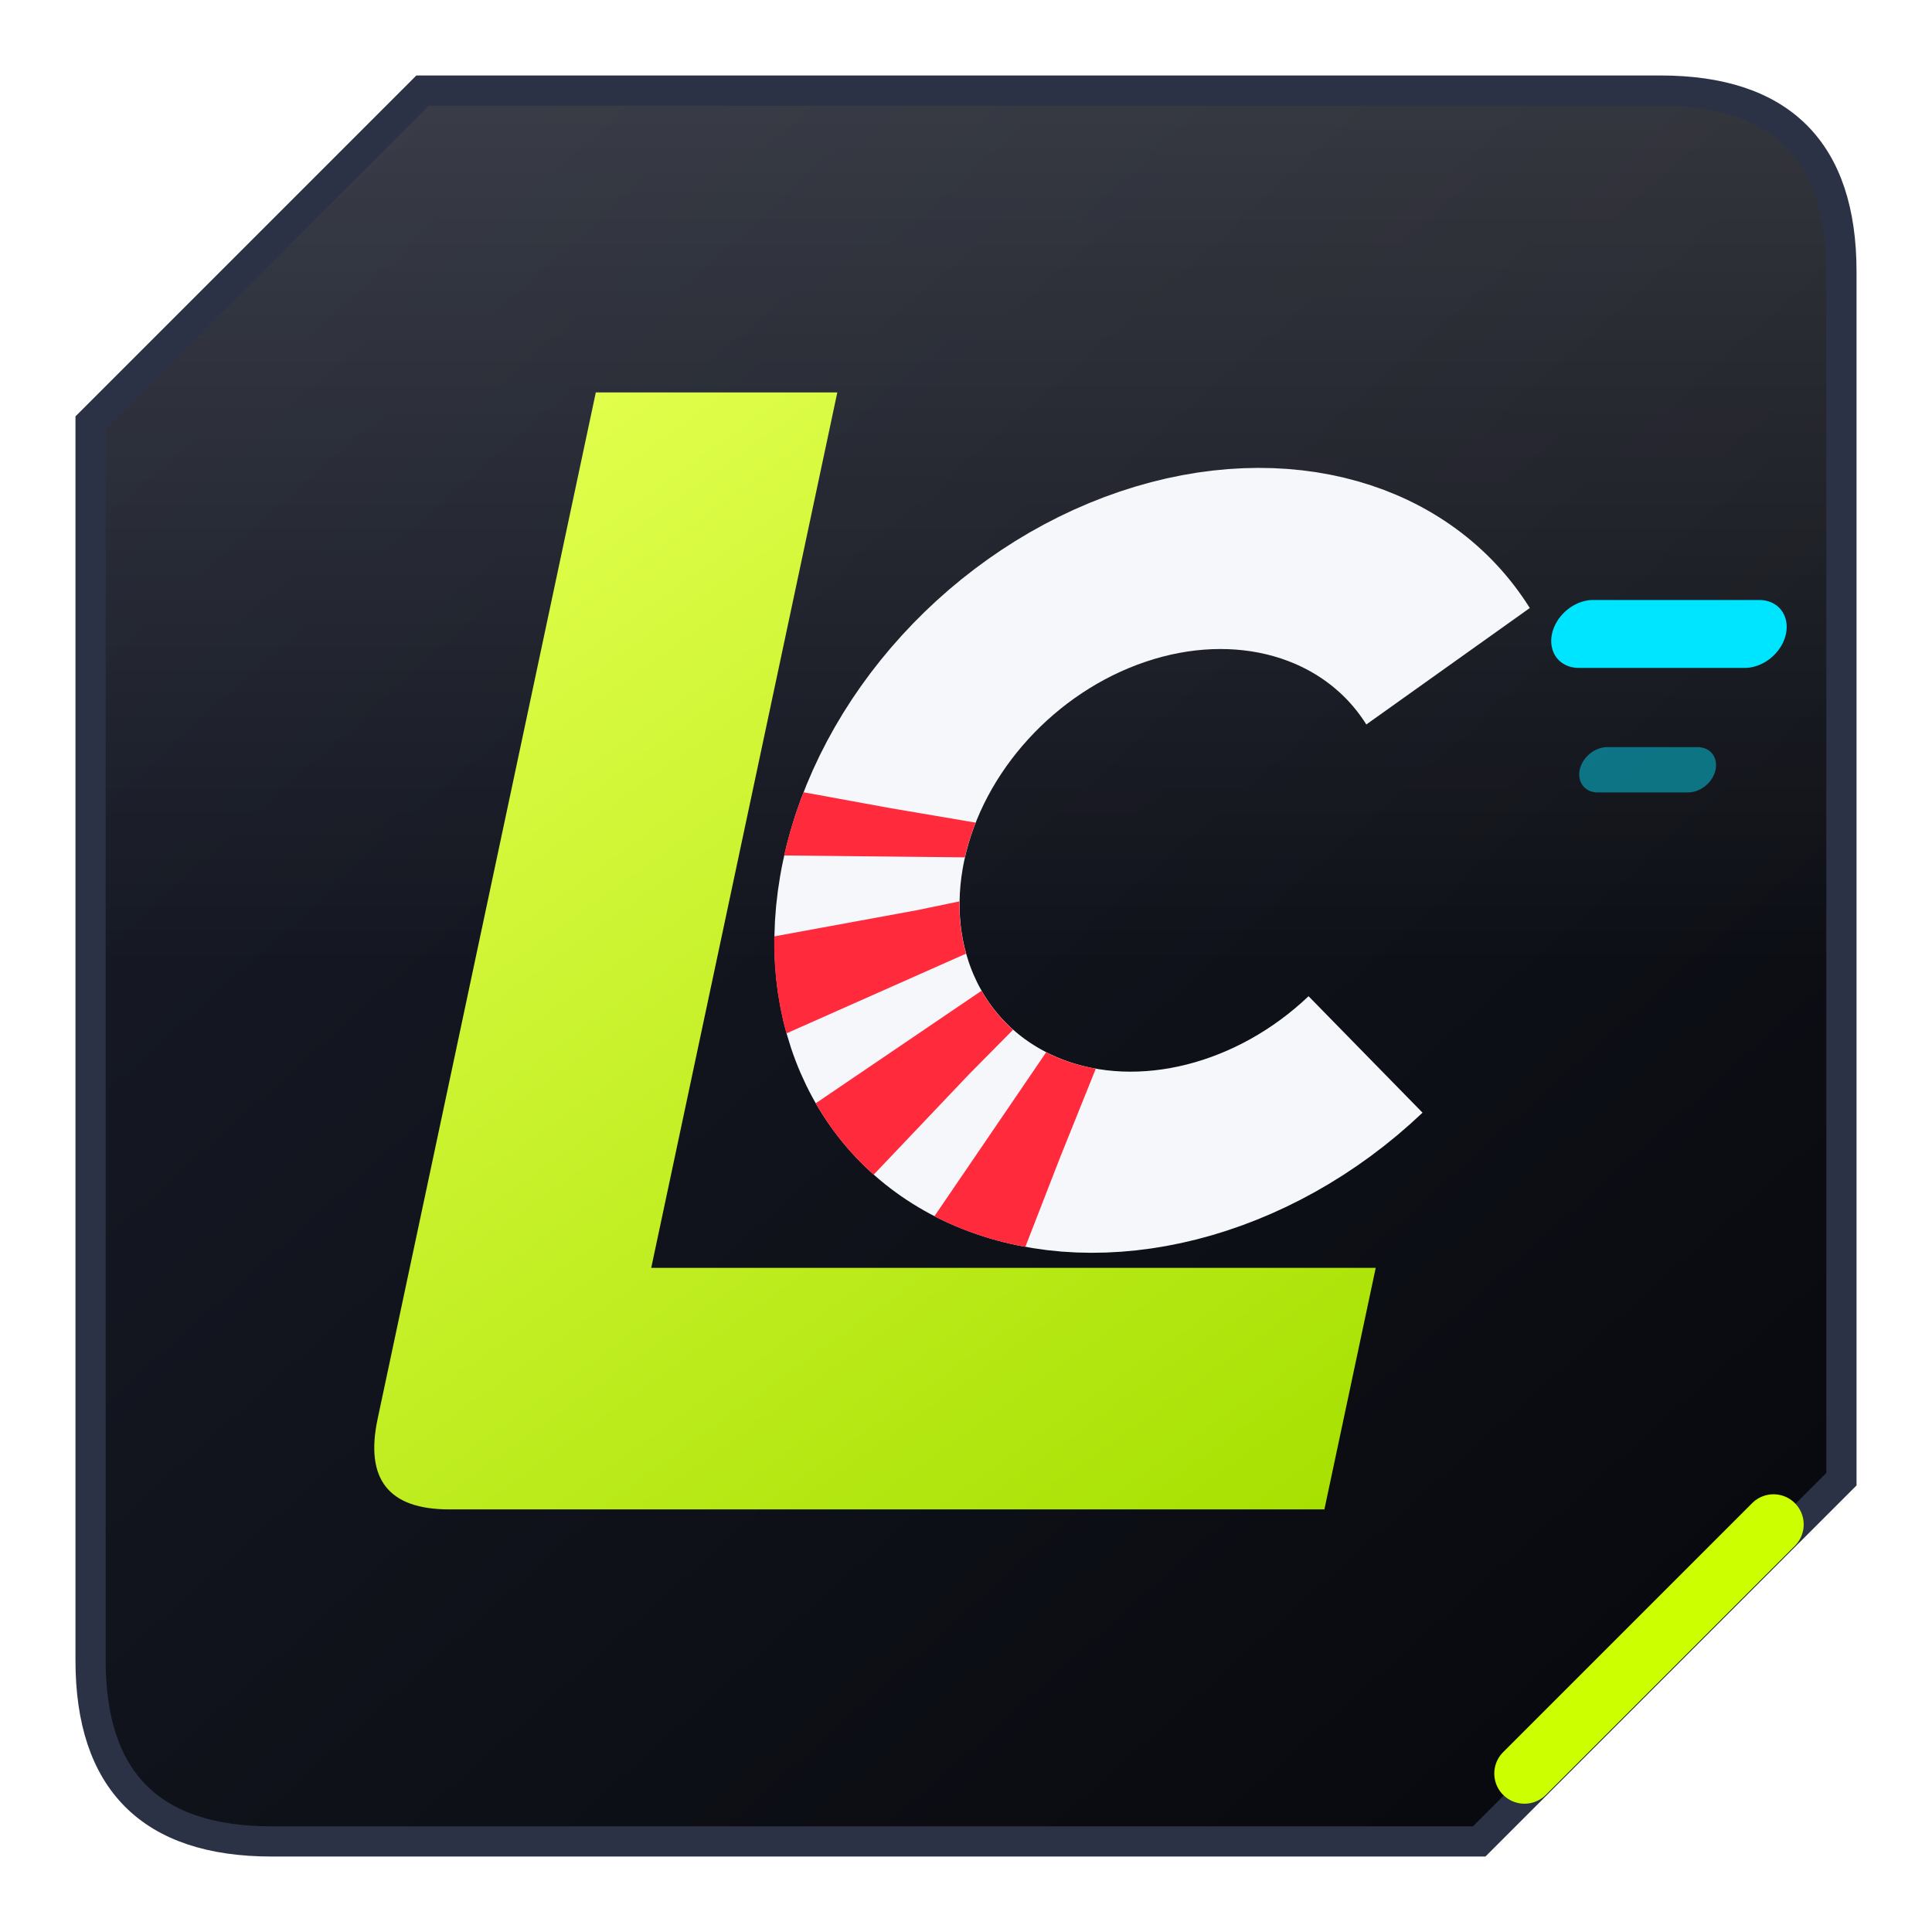
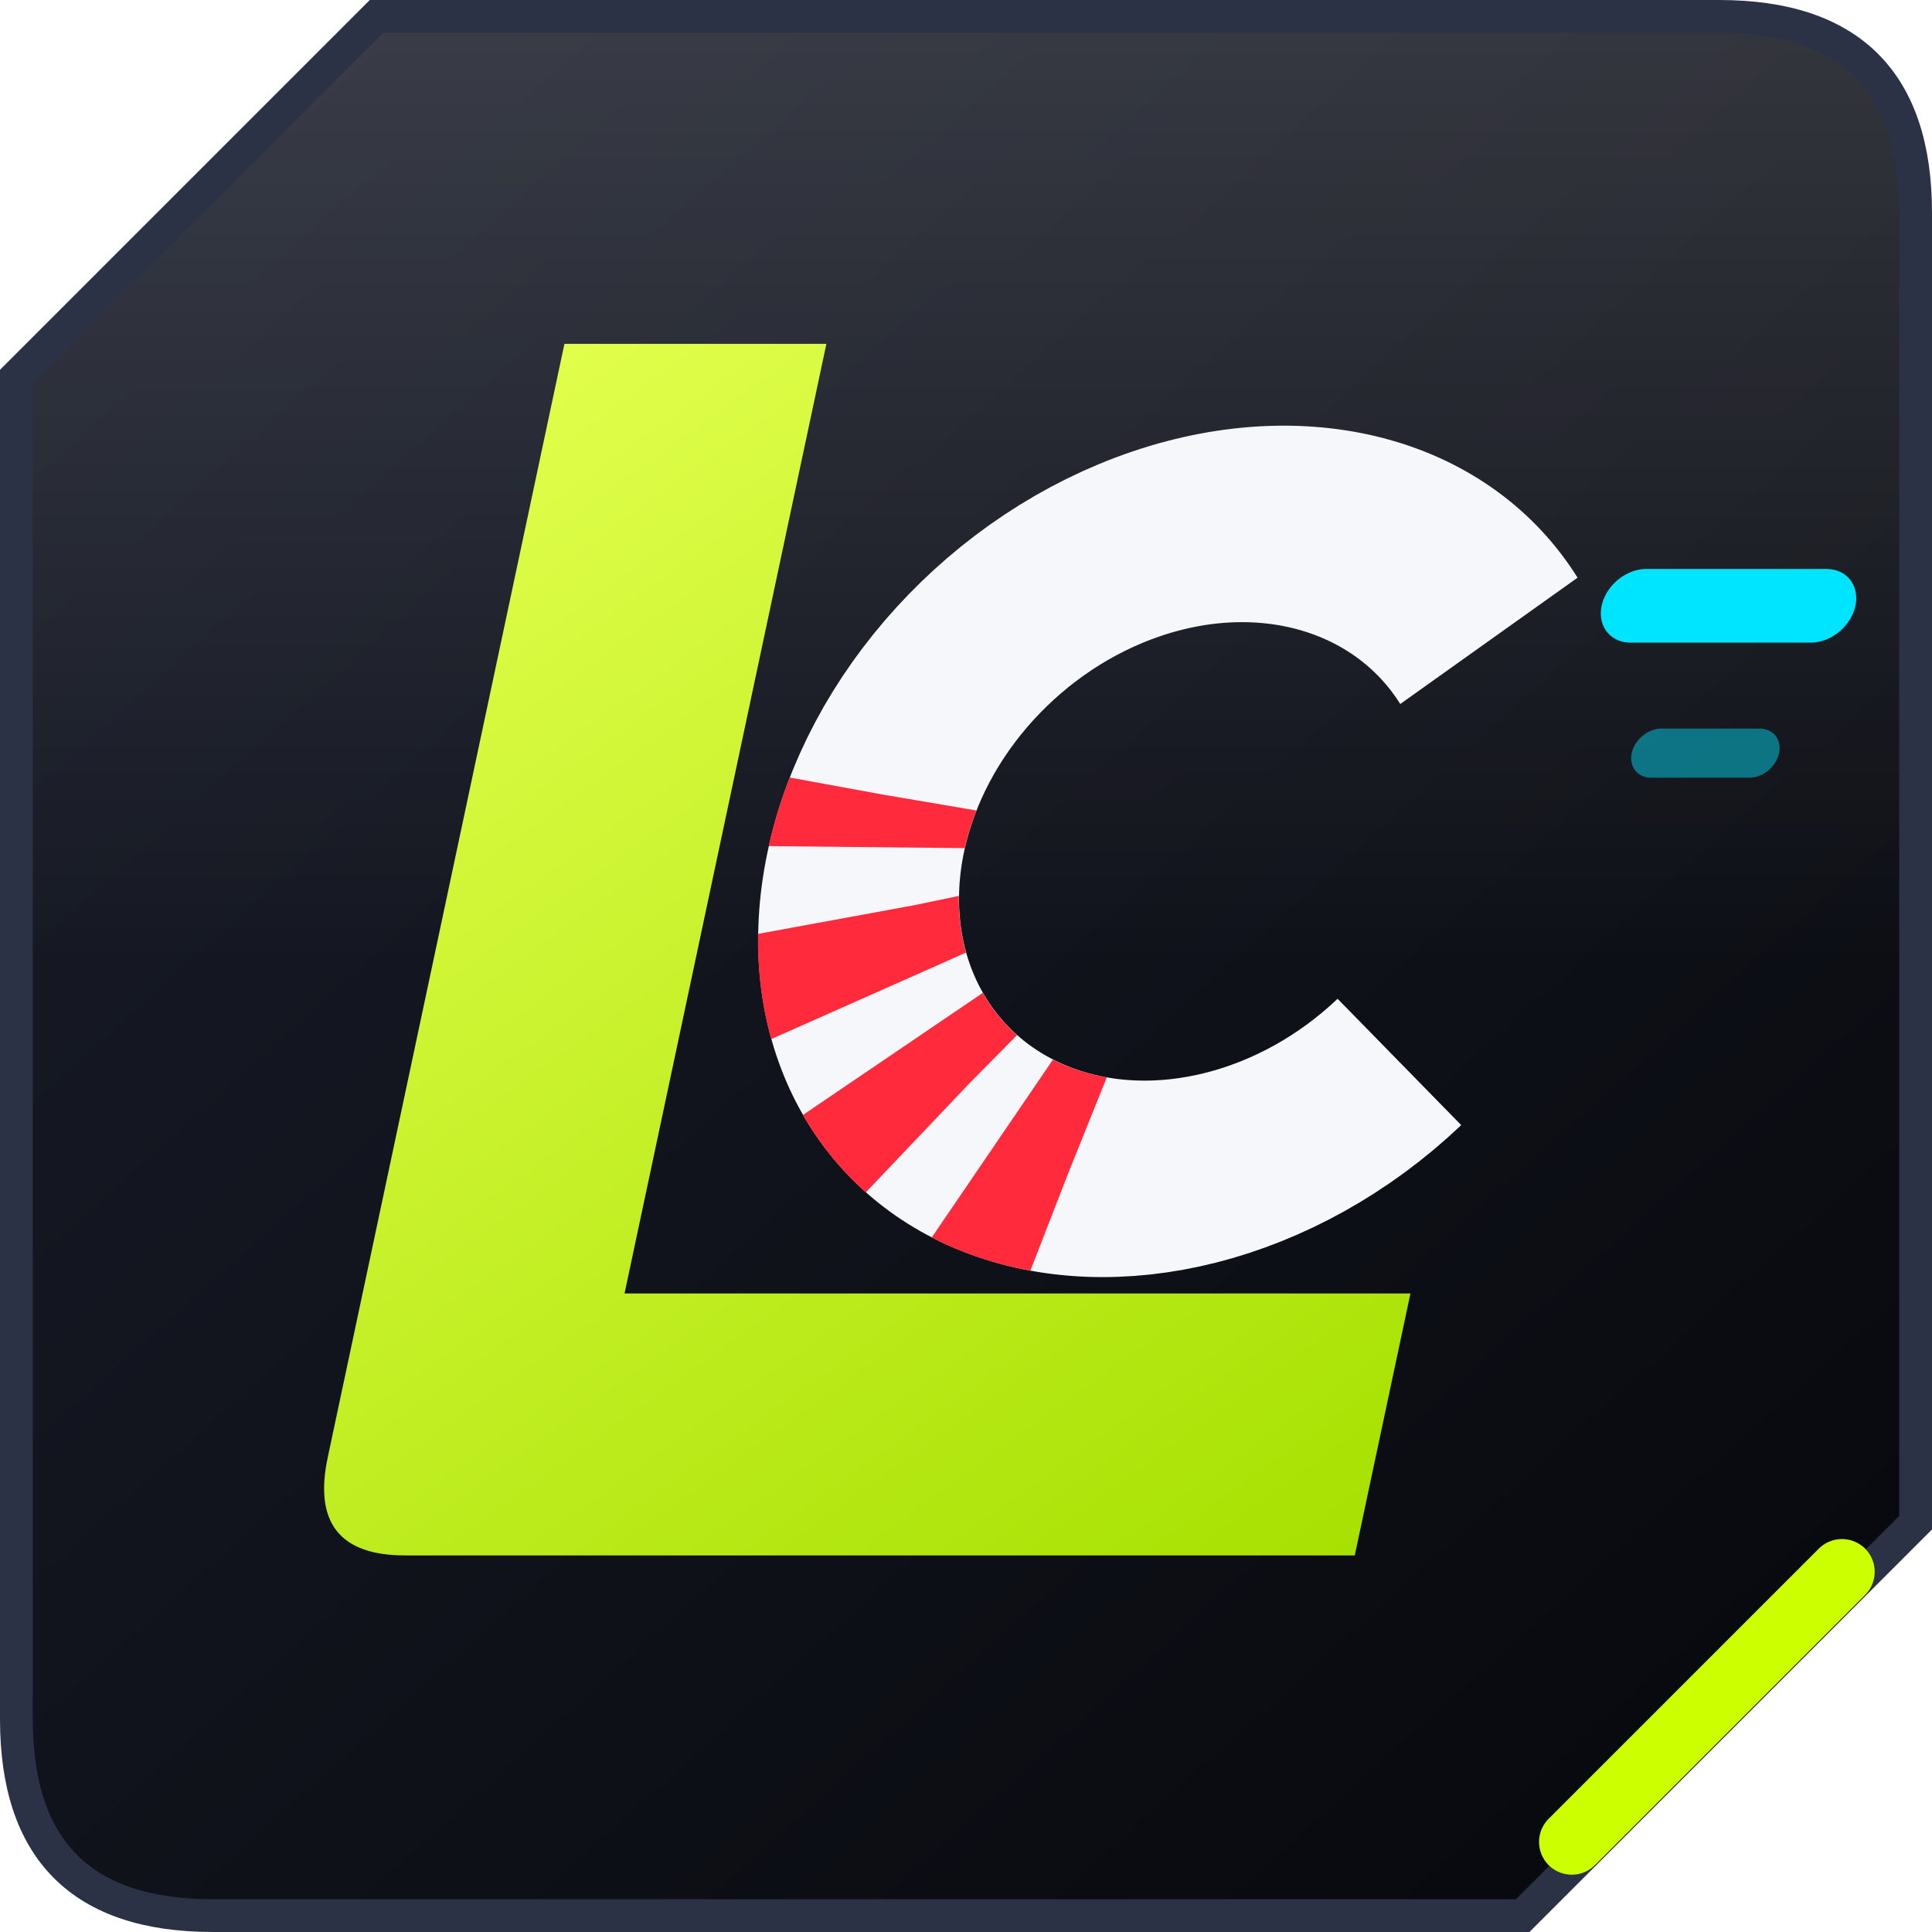
- <svg xmlns="http://www.w3.org/2000/svg" viewBox="0 0 128 128" fill="none">
+ <svg xmlns="http://www.w3.org/2000/svg" viewBox="5 5 118 118" width="118" height="118" fill="none">
+   <style>@media (max-width: 31.98px) { .lc-full { display: none } .lc-small { display: inline } }</style>
  <defs>
-     <linearGradient id="lcb" x1="12" y1="6" x2="116" y2="122" gradientUnits="userSpaceOnUse">
+     <linearGradient id="lc-badge" x1="12" y1="6" x2="116" y2="122" gradientUnits="userSpaceOnUse">
      <stop offset="0" stop-color="#1A1E2B" />
      <stop offset="1" stop-color="#07080C" />
    </linearGradient>
-     <linearGradient id="lcv" x1="30" y1="24" x2="96" y2="102" gradientUnits="userSpaceOnUse">
+     <linearGradient id="lc-volt" x1="30" y1="24" x2="96" y2="102" gradientUnits="userSpaceOnUse">
      <stop offset="0" stop-color="#E2FF4D" />
      <stop offset="1" stop-color="#A6E000" />
    </linearGradient>
-     <linearGradient id="lcs" x1="0" y1="0" x2="0" y2="128" gradientUnits="userSpaceOnUse">
+     <linearGradient id="lc-sheen" x1="0" y1="0" x2="0" y2="128" gradientUnits="userSpaceOnUse">
      <stop offset="0" stop-color="#FFFFFF" stop-opacity="0.16" />
      <stop offset="0.5" stop-color="#FFFFFF" stop-opacity="0" />
    </linearGradient>
  </defs>
-   <path d="M28 6H110Q122 6 122 18V98L98 122H18Q6 122 6 110V28Z" fill="url(#lcb)" />
-   <path d="M28 6H110Q122 6 122 18V98L98 122H18Q6 122 6 110V28Z" fill="url(#lcs)" />
-   <path d="M28 6H110Q122 6 122 18V98L98 122H18Q6 122 6 110V28Z" stroke="#2C3246" stroke-width="2" />
-   <path d="M101 117.5L117.5 101" stroke="#CCFF00" stroke-width="4" stroke-linecap="round" />
-   <g transform="translate(13 0) skewX(-12)">
-     <path d="M32 26H48V84H96V100H38Q32 100 32 94Z" fill="url(#lcv)" />
-     <path d="M92.32 44.14A20 20 0 1 0 92.32 69.86" stroke="#F5F7FA" stroke-width="12" />
-     <path d="M73.53 76.7A20 20 0 0 1 57.3 53.53" stroke="#FF2A3C" stroke-width="12" stroke-dasharray="5.2 4.2" />
-     <path d="M101 42H112" stroke="#00E5FF" stroke-width="4.5" stroke-linecap="round" />
-     <path d="M104 51H110" stroke="#00E5FF" stroke-opacity="0.45" stroke-width="3" stroke-linecap="round" />
+   <g class="lc-full">
+     <path d="M28 6H110Q122 6 122 18V98L98 122H18Q6 122 6 110V28Z" fill="url(#lc-badge)" />
+     <path d="M28 6H110Q122 6 122 18V98L98 122H18Q6 122 6 110V28Z" fill="url(#lc-sheen)" />
+     <path d="M28 6H110Q122 6 122 18V98L98 122H18Q6 122 6 110V28Z" stroke="#2C3246" stroke-width="2" />
+     <path d="M101 117.5L117.5 101" stroke="#CCFF00" stroke-width="4" stroke-linecap="round" />
+     <g transform="translate(13 0) skewX(-12)">
+       <path d="M32 26H48V84H96V100H38Q32 100 32 94Z" fill="url(#lc-volt)" />
+       <path d="M92.32 44.14A20 20 0 1 0 92.32 69.86" stroke="#F5F7FA" stroke-width="12" />
+       <path d="M73.53 76.7A20 20 0 0 1 57.3 53.53" stroke="#FF2A3C" stroke-width="12" stroke-dasharray="5.2 4.2" />
+       <path d="M101 42H112" stroke="#00E5FF" stroke-width="4.5" stroke-linecap="round" />
+       <path d="M104 51H110" stroke="#00E5FF" stroke-width="3" stroke-opacity="0.45" stroke-linecap="round" />
+     </g>
+   </g>
+   <g class="lc-small" display="none">
+     <path d="M28 6H110Q122 6 122 18V98L98 122H18Q6 122 6 110V28Z" fill="url(#lc-badge)" />
+     <path d="M28 6H110Q122 6 122 18V98L98 122H18Q6 122 6 110V28Z" fill="url(#lc-sheen)" />
+     <path d="M28 6H110Q122 6 122 18V98L98 122H18Q6 122 6 110V28Z" stroke="#2C3246" stroke-width="4" />
+     <path d="M99 113.9L113.9 99" stroke="#CCFF00" stroke-width="8" stroke-linecap="round" />
+     <g transform="translate(13 0) skewX(-12)">
+       <path d="M30 24H50V82H100V102H38Q30 102 30 94Z" fill="url(#lc-volt)" />
+       <path d="M98.55 35.79A19 19 0 1 0 98.55 60.21" stroke="#F5F7FA" stroke-width="14" />
+     </g>
  </g>
</svg>
